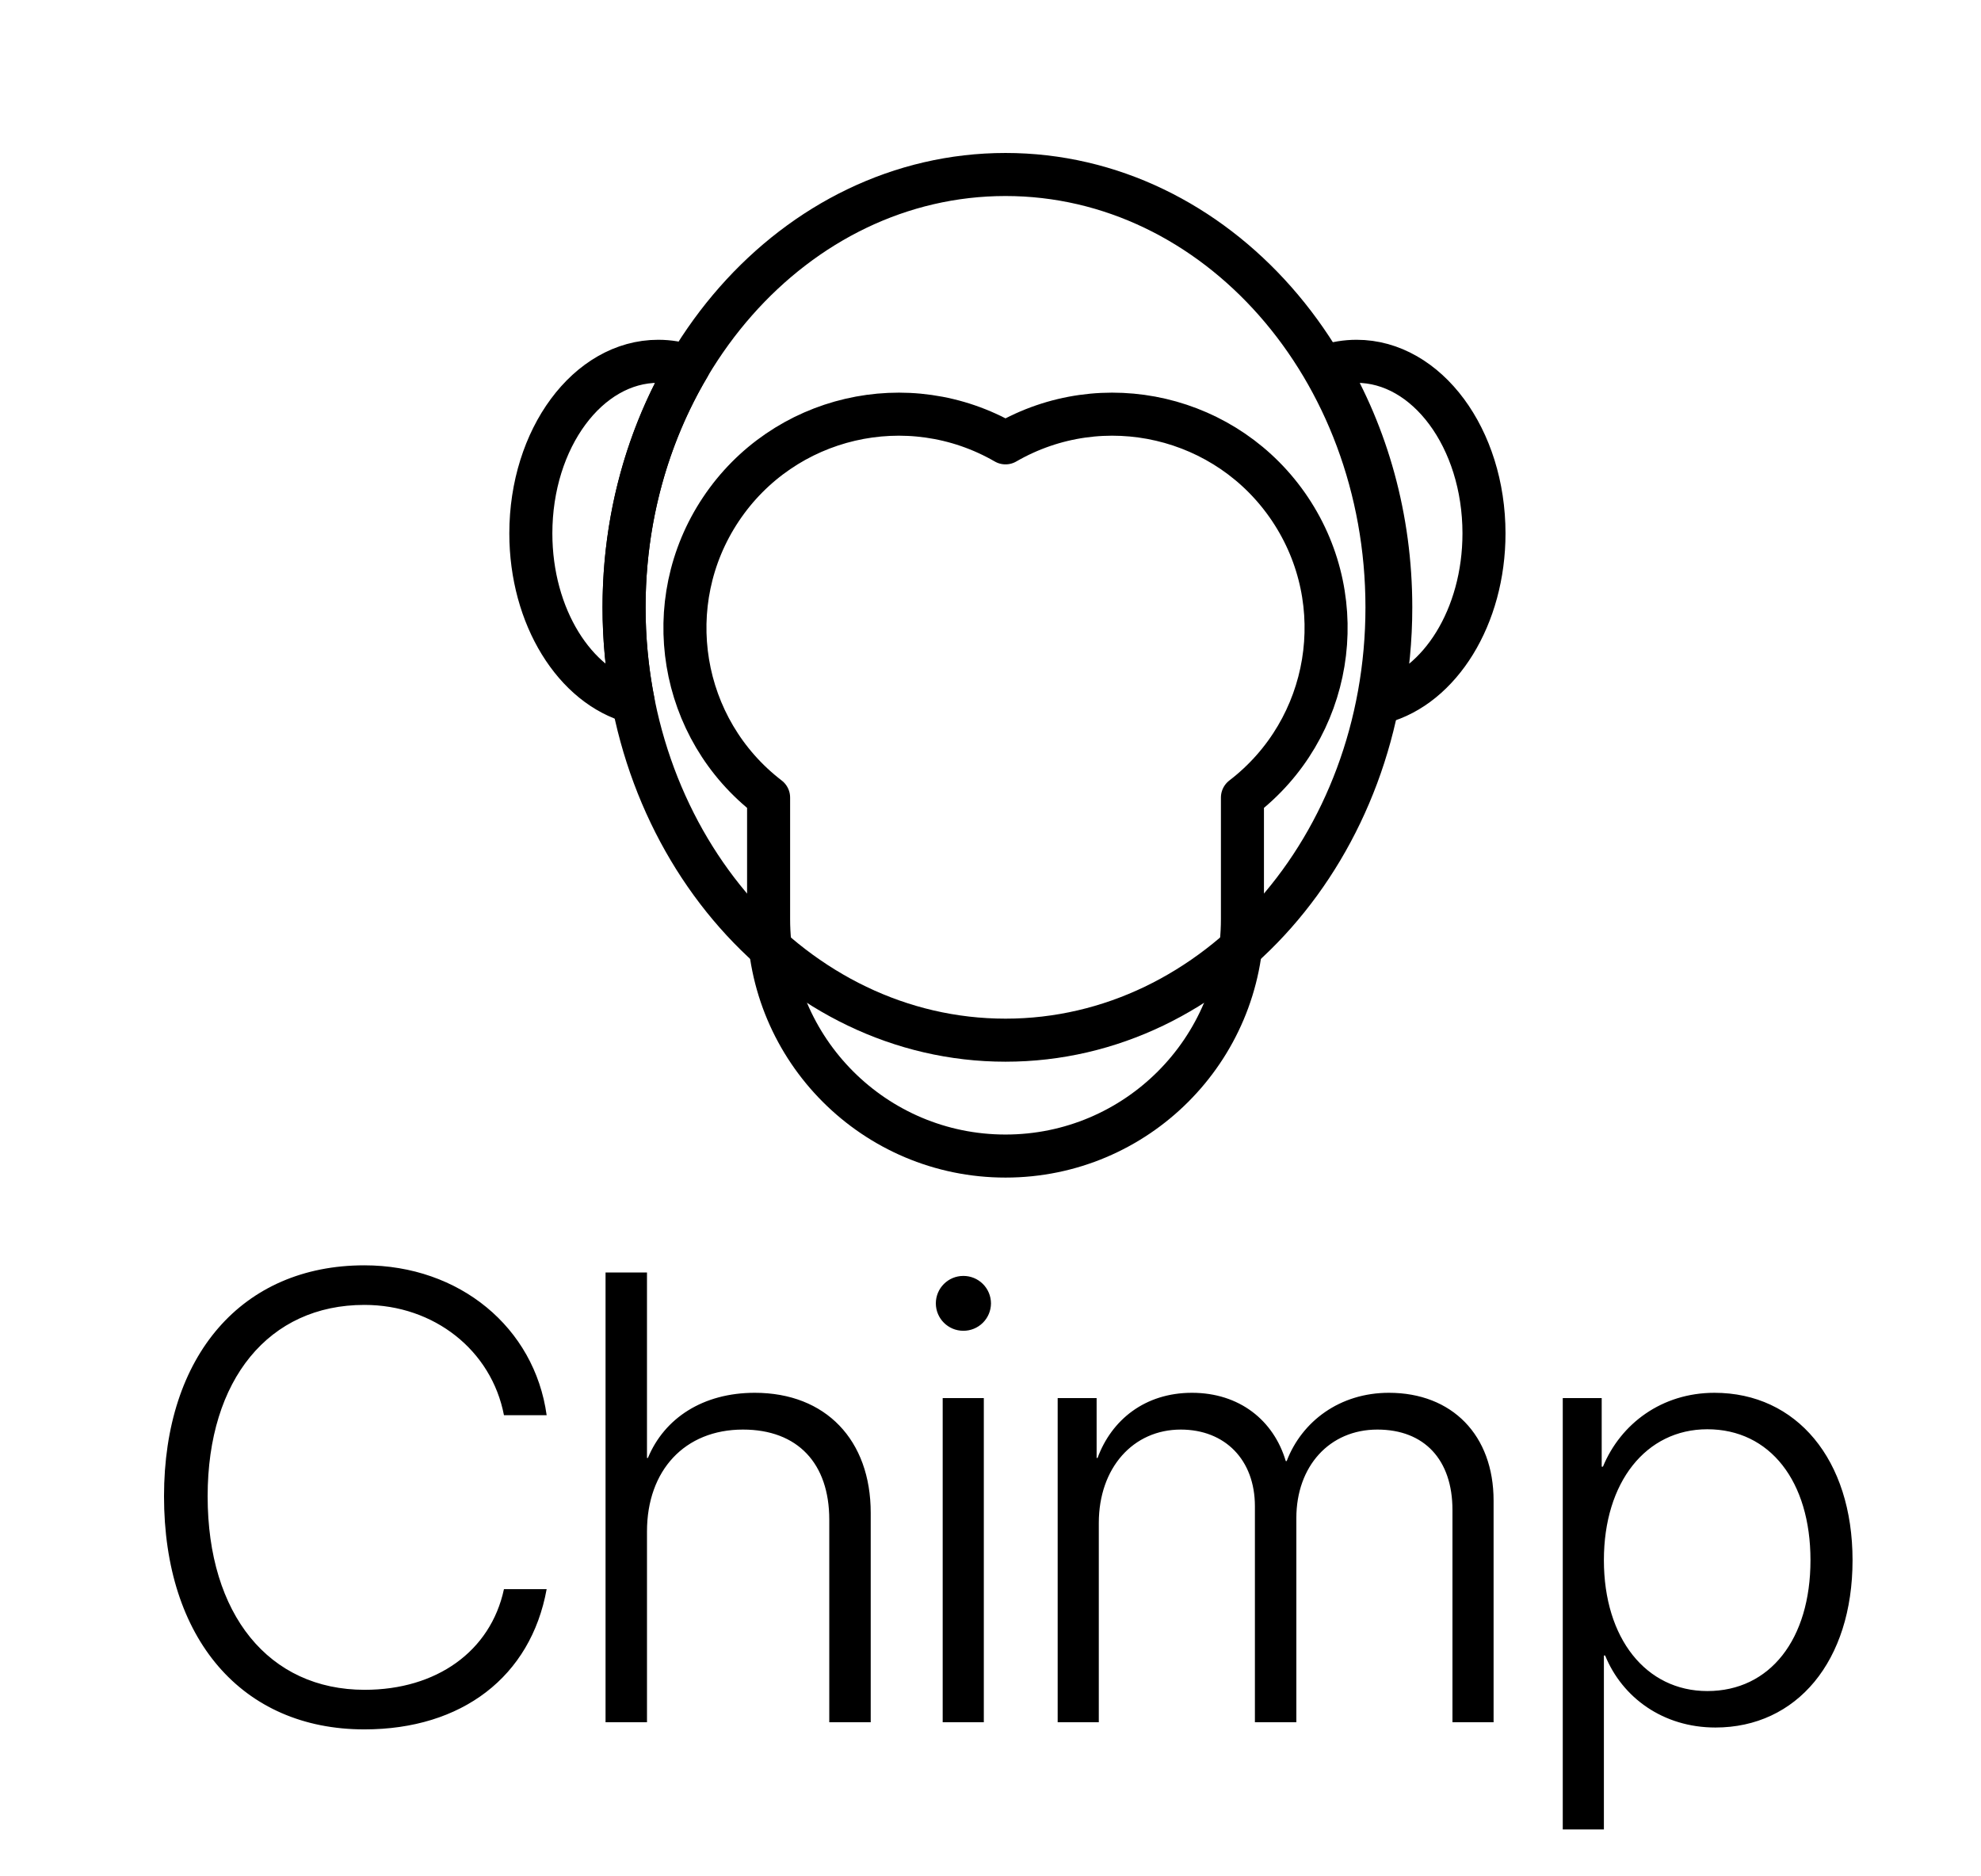
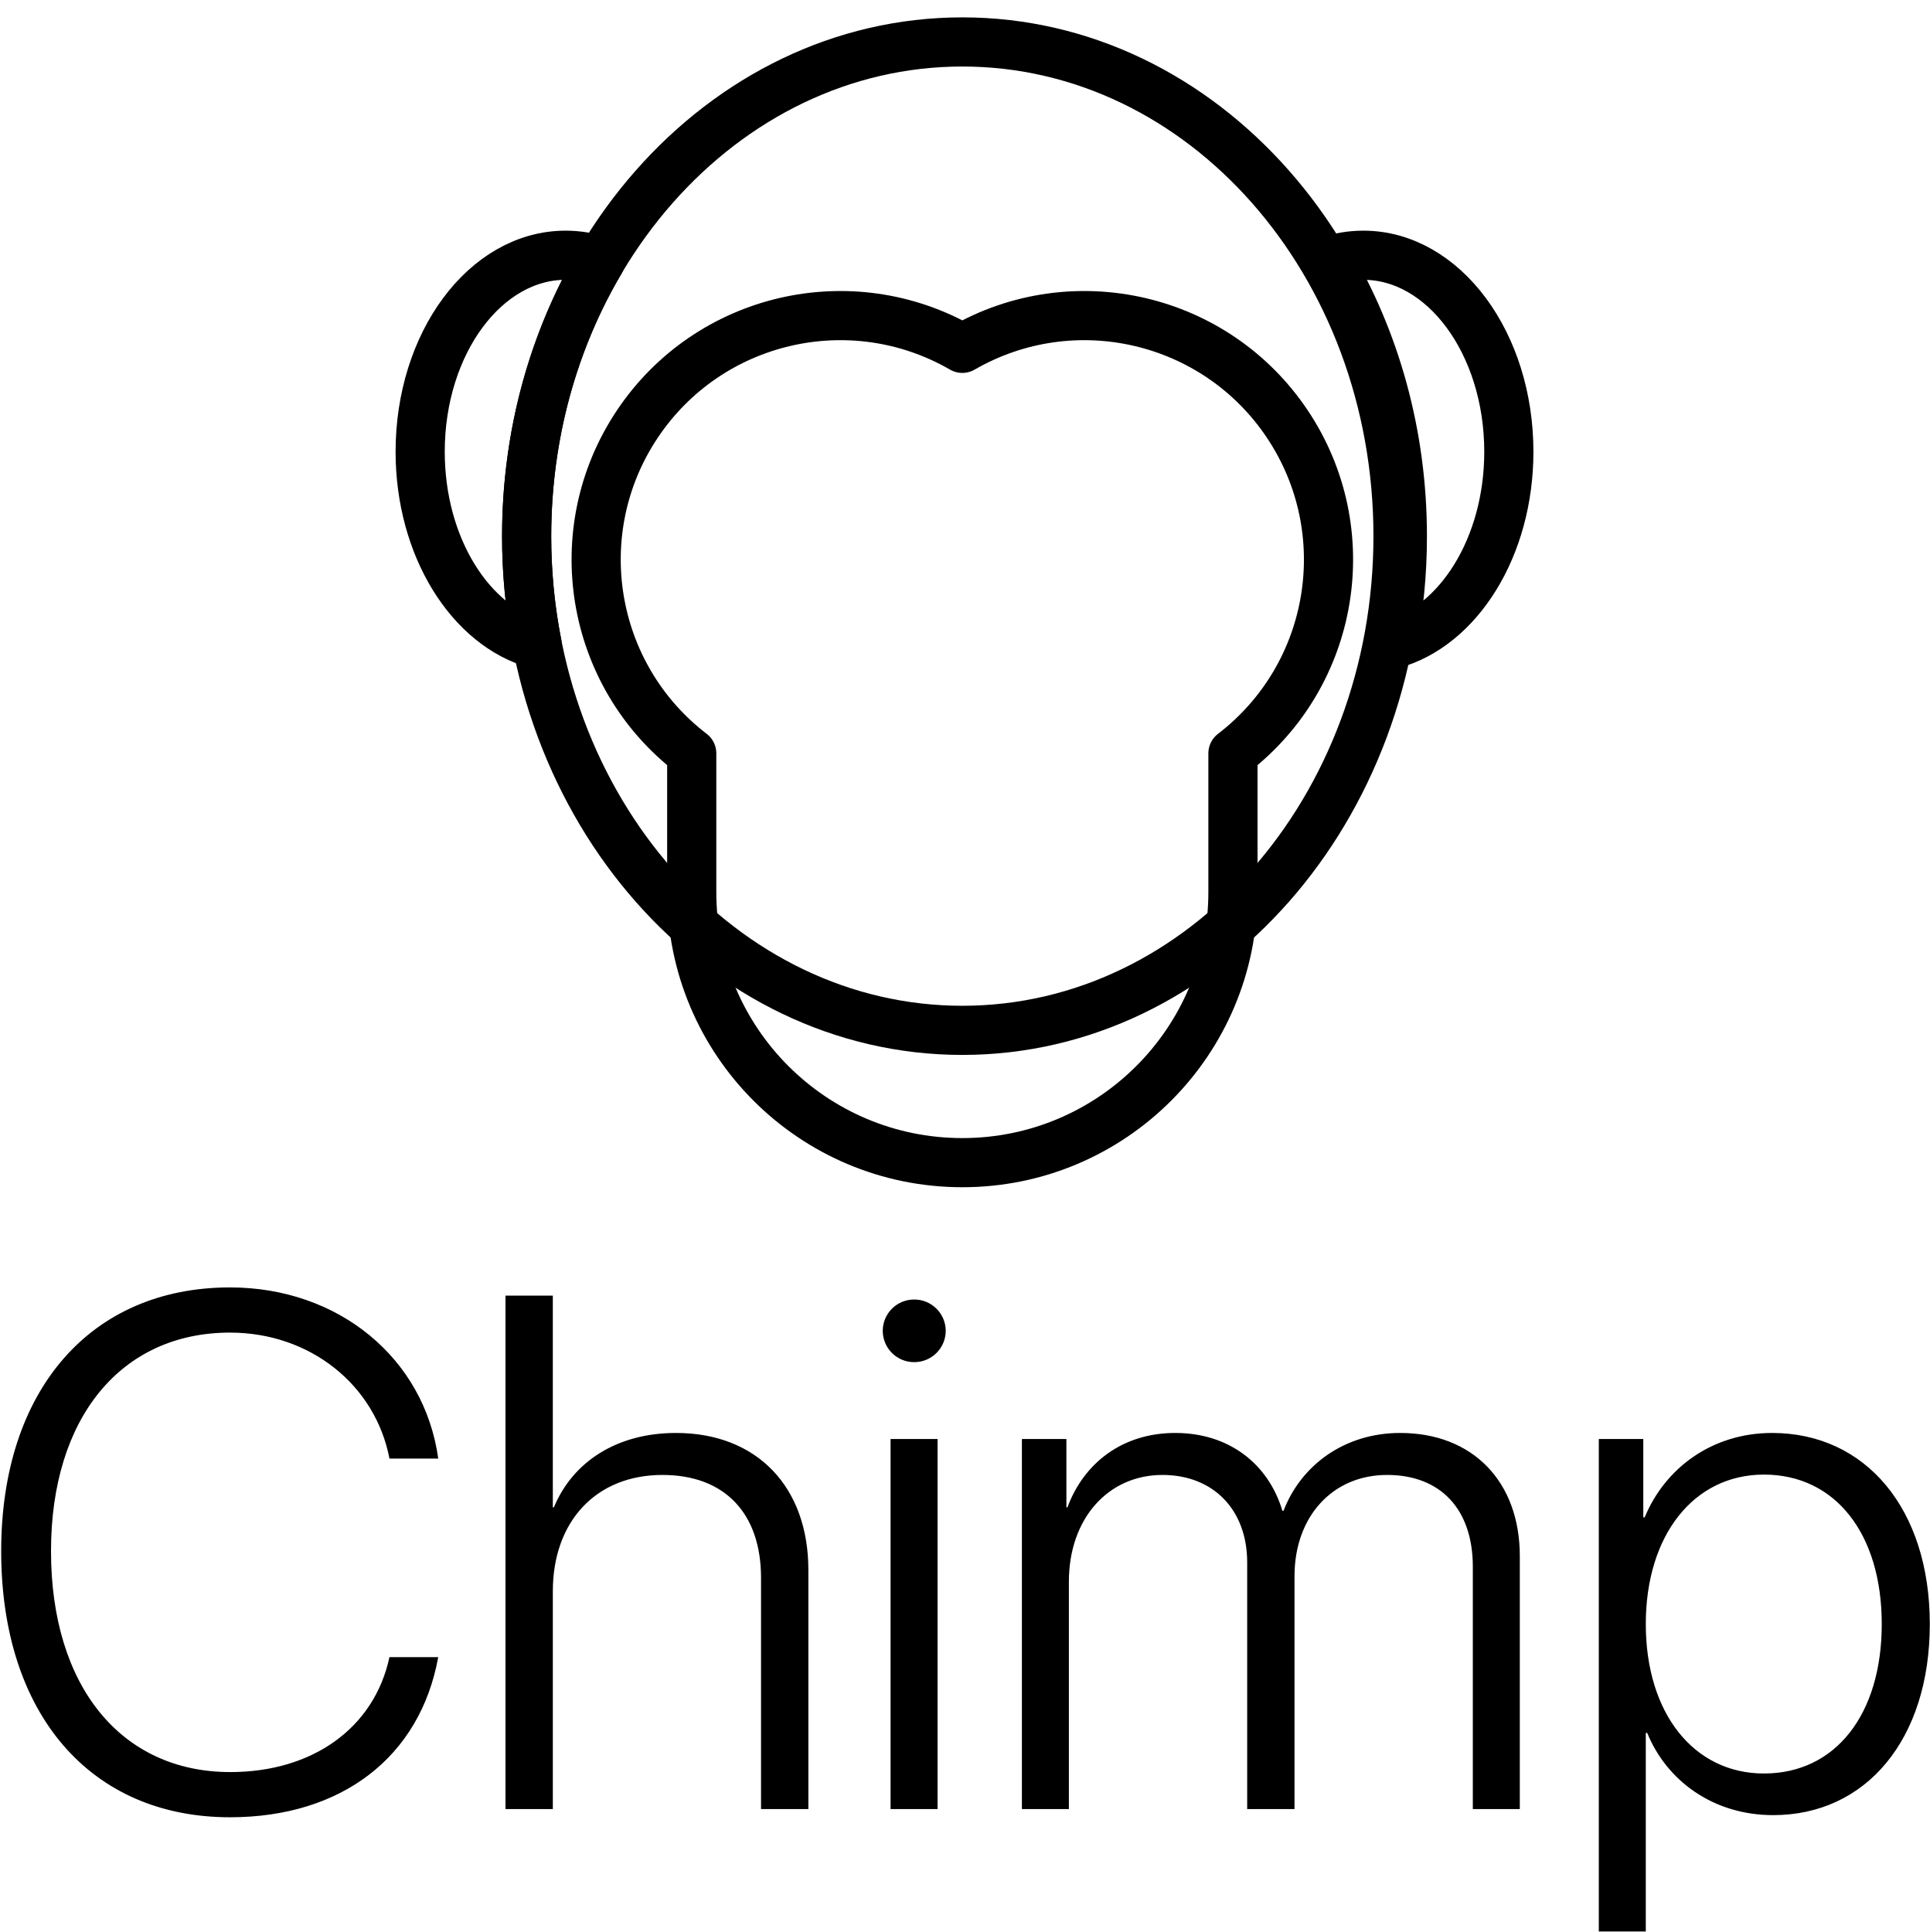
- <svg xmlns="http://www.w3.org/2000/svg" width="863" height="817" viewBox="0 0 863 817">
+ <svg xmlns="http://www.w3.org/2000/svg" width="736" height="737" viewBox="0 0 736 737">
  <defs>
    <clipPath id="clip-path">
-       <rect id="Rectangle_23" data-name="Rectangle 23" width="863" height="817" transform="translate(-1602 596)" fill="rgba(255,255,255,0)" />
+       <rect id="Rectangle_23" data-name="Rectangle 23" width="736" height="737" transform="translate(-1531 656)" fill="rgba(255,255,255,0)" />
    </clipPath>
  </defs>
-   <g id="Mask_Group_3" data-name="Mask Group 3" transform="translate(1602 -596)" clip-path="url(#clip-path)">
+   <g id="Mask_Group_3" data-name="Mask Group 3" transform="translate(1531 -656)" clip-path="url(#clip-path)">
    <g id="chimp-logo-vertical-vector" transform="translate(-2163.131 32.774)">
      <g id="Group_116" data-name="Group 116" transform="translate(509.28 434.328)">
        <ellipse id="Ellipse_47" data-name="Ellipse 47" cx="166.177" cy="188.524" rx="166.177" ry="188.524" transform="translate(323.716 204.898)" fill="none" stroke="#000" stroke-linecap="round" stroke-linejoin="round" stroke-miterlimit="1.5" stroke-width="18.75" />
      </g>
      <g id="Group_117" data-name="Group 117" transform="translate(523.639 435.09)">
        <path id="Path_200" data-name="Path 200" d="M372.322,475.516a93.1,93.1,0,0,1,103.212-154.5,93.1,93.1,0,0,1,103.212,154.5v52.927a103.212,103.212,0,0,1-206.424,0Z" fill="none" stroke="#000" stroke-linecap="round" stroke-linejoin="round" stroke-miterlimit="1.5" stroke-width="18.75" fill-rule="evenodd" />
      </g>
      <g id="Group_118" data-name="Group 118" transform="translate(523.639 435.09)">
        <path id="Path_201" data-name="Path 201" d="M313.362,433.947c-25.426-6.835-44.615-37.167-44.615-73.5,0-41.364,24.865-74.946,55.491-74.946a41.95,41.95,0,0,1,13.291,2.168c-17.788,30.016-28.172,66.141-28.172,104.995a213.228,213.228,0,0,0,4,41.283Z" fill="none" stroke="#000" stroke-linecap="round" stroke-linejoin="round" stroke-miterlimit="1.5" stroke-width="18.75" fill-rule="evenodd" />
      </g>
      <g id="Group_119" data-name="Group 119" transform="translate(1476.36 435.09) rotate(180)">
        <path id="Path_202" data-name="Path 202" d="M313.362-433.947c-25.426,6.835-44.615,37.167-44.615,73.5,0,41.364,24.865,74.946,55.491,74.946a41.95,41.95,0,0,0,13.291-2.168c-17.788-30.016-28.172-66.141-28.172-104.995a213.228,213.228,0,0,1,4-41.283Z" fill="none" stroke="#000" stroke-linecap="round" stroke-linejoin="round" stroke-miterlimit="1.5" stroke-width="18.75" fill-rule="evenodd" />
      </g>
      <g id="Group_120" data-name="Group 120" transform="translate(-3509.31 -4536.84)">
        <path id="Chimp" d="M97.734,3.122c42.487,0,72.486-22.94,79.409-61.084h-18.6C152.71-30.813,129.091-14.117,97.87-14.117c-41.673,0-68.414-32.714-68.414-84.3,0-50.9,26.741-83.346,68.278-83.346,30.406,0,55.383,19.818,60.813,48.053h18.6C171.85-171.985,139.136-199,97.734-199c-53.211,0-87.282,39.229-87.282,100.585C10.452-36.379,44.388,3.122,97.734,3.122ZM202.8,0h18.054V-83.074c0-26.605,16.425-44.388,41.809-44.388,23.891,0,37.6,14.8,37.6,39.229V0h18.054V-91.219c0-31.628-19.547-52.261-50.5-52.261-22.533,0-39.365,11-46.56,28.37h-.407v-80.767H202.8ZM358.631-170.492a11.992,11.992,0,0,0,12.081-11.945,11.992,11.992,0,0,0-12.081-11.945,11.963,11.963,0,0,0-11.945,11.945A11.963,11.963,0,0,0,358.631-170.492ZM349.672,0H367.59V-141.172H349.672Zm50.089,0h17.918V-86.739c0-24.026,14.932-40.723,35.7-40.723,19.275,0,32.307,13.167,32.307,33.393V0h18.054V-88.911c0-22.533,14.389-38.551,35.293-38.551,20.5,0,32.714,13.167,32.714,35.021V0h17.918V-96.513c0-28.506-18.054-46.967-45.609-46.967-21.312,0-37.872,12.353-44.523,29.728h-.407c-5.294-17.782-20.226-29.728-40.858-29.728-20.5,0-35.021,11.81-41.13,28.37h-.407v-26.062H399.761ZM685.905-143.479c-22.94,0-40.858,13.438-48.6,32.171h-.543v-29.863H619.8V46.7h17.918V-29.049h.543c7.466,18.325,25.248,31.356,48.053,31.356,35.429,0,59.727-28.913,59.727-72.894C746.039-114.431,721.605-143.479,685.905-143.479ZM682.783-13.574c-26.741,0-45.066-22.94-45.066-57.012,0-33.936,18.325-57.012,45.066-57.012,27.284,0,44.931,22.669,44.931,57.012C727.714-36.107,710.067-13.574,682.783-13.574Z" transform="translate(4131.441 5850.176)" />
      </g>
    </g>
  </g>
</svg>
